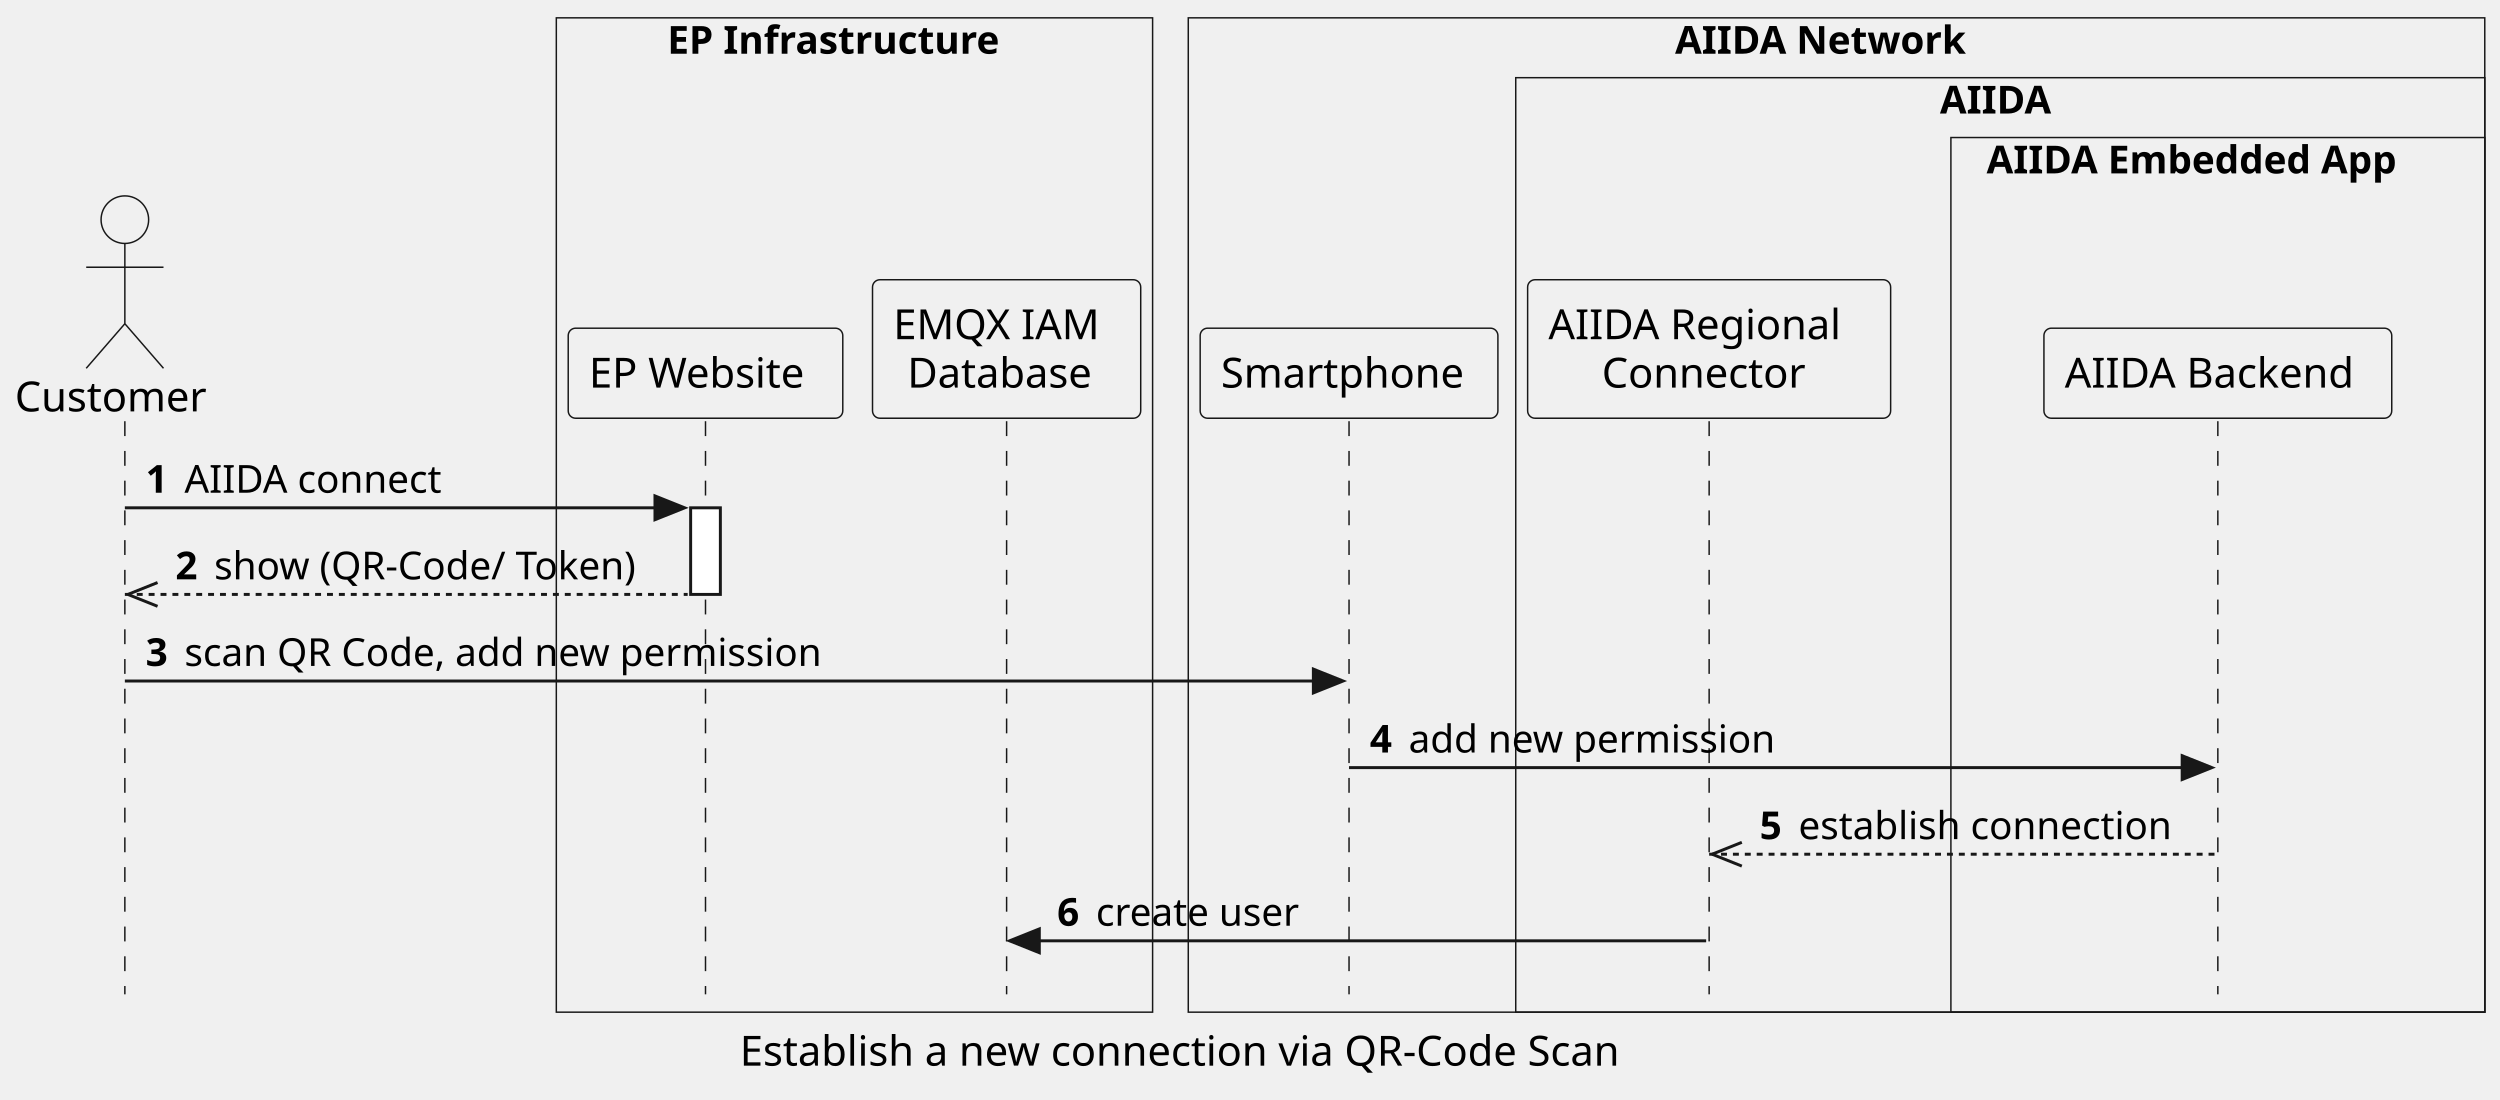
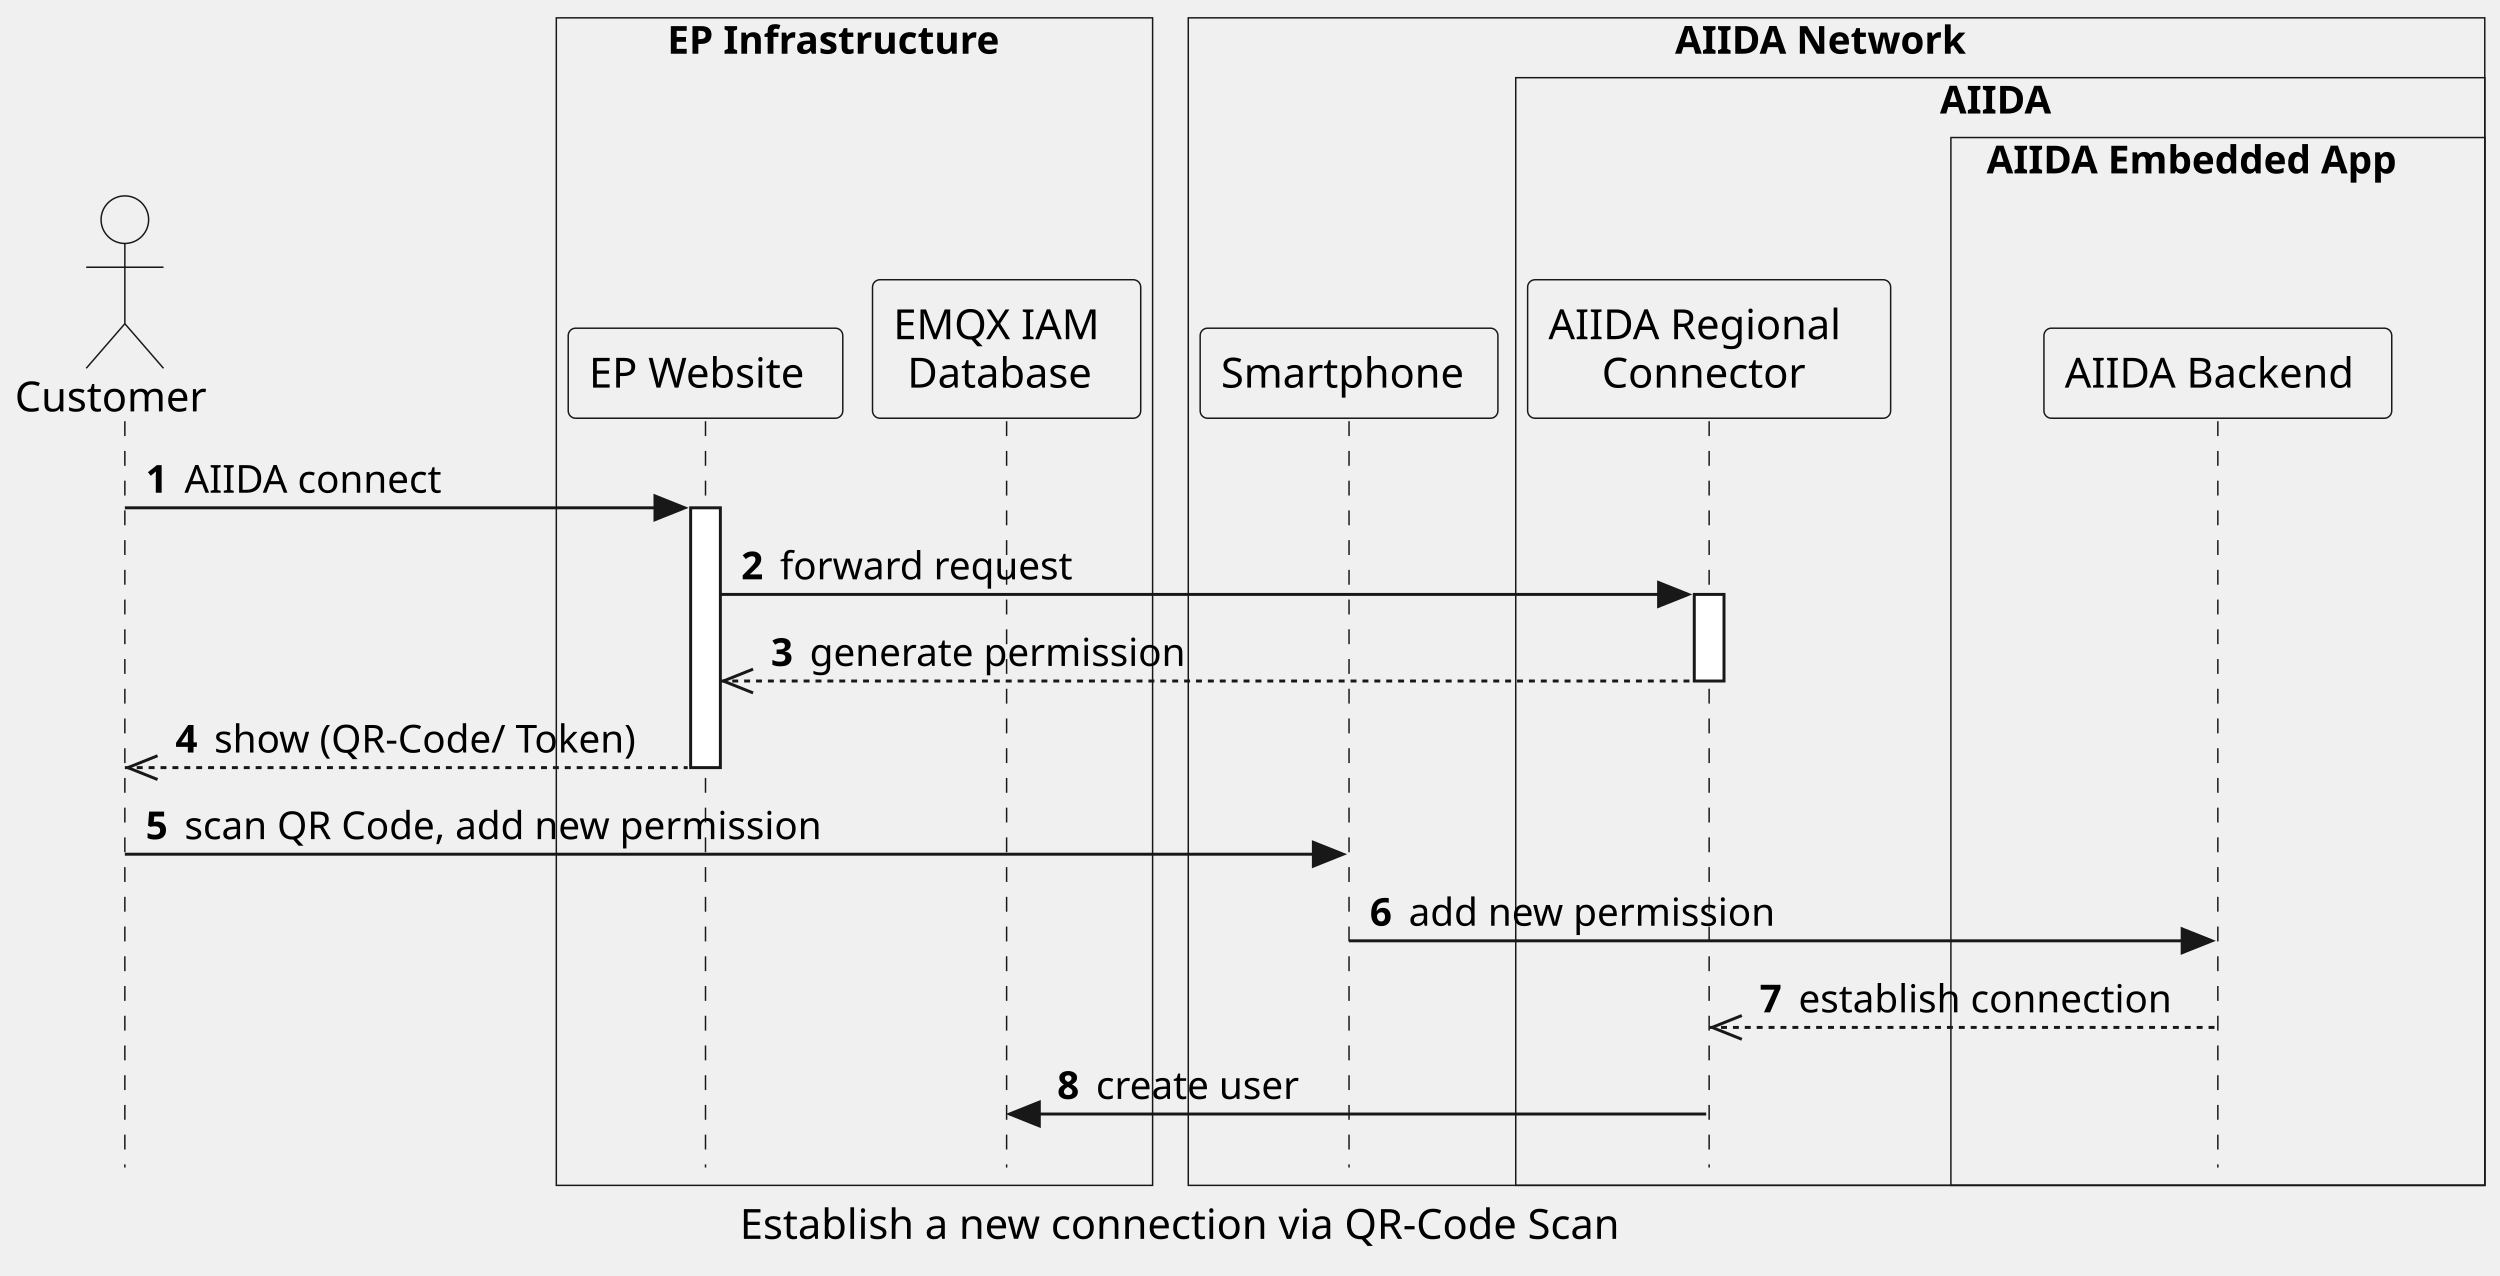
- <svg xmlns="http://www.w3.org/2000/svg" contentStyleType="text/css" height="370px" preserveAspectRatio="none" style="width:841px;height:370px;background:#FFFFFF;" version="1.1" viewBox="0 0 841 370" width="841px" zoomAndPan="magnify">
+ <svg xmlns="http://www.w3.org/2000/svg" contentStyleType="text/css" height="429px" preserveAspectRatio="none" style="width:841px;height:429px;background:#FFFFFF;" version="1.1" viewBox="0 0 841 429" width="841px" zoomAndPan="magnify">
  <defs />
  <g>
-     <rect fill="none" height="334.492" style="stroke:#181818;stroke-width:0.5;" width="200.588" x="187.147" y="6" />
+     <rect fill="none" height="392.758" style="stroke:#181818;stroke-width:0.5;" width="200.588" x="187.147" y="6" />
    <text fill="#000000" font-family="sans-serif" font-size="13" font-weight="bold" lengthAdjust="spacing" textLength="125.887" x="224.498" y="18.067">EP Infrastructure</text>
-     <rect fill="none" height="334.492" style="stroke:#181818;stroke-width:0.5;" width="436.143" x="399.735" y="6" />
+     <rect fill="none" height="392.758" style="stroke:#181818;stroke-width:0.5;" width="436.143" x="399.735" y="6" />
    <text fill="#000000" font-family="sans-serif" font-size="13" font-weight="bold" lengthAdjust="spacing" textLength="107.022" x="563.496" y="18.067">AIIDA Network</text>
-     <rect fill="none" height="314.359" style="stroke:#181818;stroke-width:0.5;" width="325.982" x="509.895" y="26.133" />
+     <rect fill="none" height="372.625" style="stroke:#181818;stroke-width:0.5;" width="325.982" x="509.895" y="26.133" />
    <text fill="#000000" font-family="sans-serif" font-size="13" font-weight="bold" lengthAdjust="spacing" textLength="40.587" x="652.593" y="38.2">AIIDA</text>
-     <rect fill="none" height="294.227" style="stroke:#181818;stroke-width:0.5;" width="179.594" x="656.284" y="46.266" />
+     <rect fill="none" height="352.492" style="stroke:#181818;stroke-width:0.5;" width="179.594" x="656.284" y="46.266" />
    <text fill="#000000" font-family="sans-serif" font-size="13" font-weight="bold" lengthAdjust="spacing" textLength="155.594" x="668.284" y="58.333">AIIDA Embedded App</text>
-     <line style="stroke:#181818;stroke-width:0.5;stroke-dasharray:5.0,5.0;" x1="42.002" x2="42.002" y1="141.695" y2="334.492" />
-     <line style="stroke:#181818;stroke-width:0.5;stroke-dasharray:5.0,5.0;" x1="237.331" x2="237.331" y1="141.695" y2="334.492" />
-     <rect fill="#FFFFFF" height="29.133" style="stroke:#181818;stroke-width:1.0;" width="10" x="232.331" y="170.828" />
-     <line style="stroke:#181818;stroke-width:0.5;stroke-dasharray:5.0,5.0;" x1="338.625" x2="338.625" y1="141.695" y2="334.492" />
-     <line style="stroke:#181818;stroke-width:0.5;stroke-dasharray:5.0,5.0;" x1="453.815" x2="453.815" y1="141.695" y2="334.492" />
-     <line style="stroke:#181818;stroke-width:0.5;stroke-dasharray:5.0,5.0;" x1="574.954" x2="574.954" y1="141.695" y2="334.492" />
-     <line style="stroke:#181818;stroke-width:0.5;stroke-dasharray:5.0,5.0;" x1="746.081" x2="746.081" y1="141.695" y2="334.492" />
+     <line style="stroke:#181818;stroke-width:0.5;stroke-dasharray:5.0,5.0;" x1="42.002" x2="42.002" y1="141.695" y2="392.758" />
+     <line style="stroke:#181818;stroke-width:0.5;stroke-dasharray:5.0,5.0;" x1="237.331" x2="237.331" y1="141.695" y2="392.758" />
+     <rect fill="#FFFFFF" height="87.398" style="stroke:#181818;stroke-width:1.0;" width="10" x="232.331" y="170.828" />
+     <line style="stroke:#181818;stroke-width:0.5;stroke-dasharray:5.0,5.0;" x1="338.625" x2="338.625" y1="141.695" y2="392.758" />
+     <line style="stroke:#181818;stroke-width:0.5;stroke-dasharray:5.0,5.0;" x1="453.815" x2="453.815" y1="141.695" y2="392.758" />
+     <line style="stroke:#181818;stroke-width:0.5;stroke-dasharray:5.0,5.0;" x1="574.954" x2="574.954" y1="141.695" y2="392.758" />
+     <rect fill="#FFFFFF" height="29.133" style="stroke:#181818;stroke-width:1.0;" width="10" x="569.954" y="199.961" />
+     <line style="stroke:#181818;stroke-width:0.5;stroke-dasharray:5.0,5.0;" x1="746.081" x2="746.081" y1="141.695" y2="392.758" />
    <text fill="#000000" font-family="sans-serif" font-size="14" lengthAdjust="spacing" textLength="68.004" x="5" y="138.394">Customer</text>
    <ellipse cx="42.002" cy="73.898" fill="none" rx="8" ry="8" style="stroke:#181818;stroke-width:0.5;" />
    <path d="M42.002,81.898 L42.002,108.898 M29.002,89.898 L55.002,89.898 M42.002,108.898 L29.002,123.898 M42.002,108.898 L55.002,123.898 " fill="none" style="stroke:#181818;stroke-width:0.5;" />
    <rect fill="none" height="30.297" rx="2.5" ry="2.5" style="stroke:#181818;stroke-width:0.5;" width="92.367" x="191.147" y="110.398" />
    <text fill="#000000" font-family="sans-serif" font-size="14" lengthAdjust="spacing" textLength="78.367" x="198.147" y="130.394">EP Website</text>
    <rect fill="none" height="46.594" rx="2.5" ry="2.5" style="stroke:#181818;stroke-width:0.5;" width="90.221" x="293.514" y="94.102" />
    <text fill="#000000" font-family="sans-serif" font-size="14" lengthAdjust="spacing" textLength="71.77" x="300.514" y="114.097">EMQX IAM</text>
    <text fill="#000000" font-family="sans-serif" font-size="14" lengthAdjust="spacing" textLength="66.801" x="305.224" y="130.394">Database</text>
    <rect fill="none" height="30.297" rx="2.5" ry="2.5" style="stroke:#181818;stroke-width:0.5;" width="100.16" x="403.735" y="110.398" />
    <text fill="#000000" font-family="sans-serif" font-size="14" lengthAdjust="spacing" textLength="86.16" x="410.735" y="130.394">Smartphone</text>
    <rect fill="none" height="46.594" rx="2.5" ry="2.5" style="stroke:#181818;stroke-width:0.5;" width="122.117" x="513.895" y="94.102" />
    <text fill="#000000" font-family="sans-serif" font-size="14" lengthAdjust="spacing" textLength="103.667" x="520.895" y="114.097">AIIDA Regional</text>
    <text fill="#000000" font-family="sans-serif" font-size="14" lengthAdjust="spacing" textLength="72.208" x="538.85" y="130.394">Connector</text>
    <rect fill="none" height="30.297" rx="2.5" ry="2.5" style="stroke:#181818;stroke-width:0.5;" width="117.004" x="687.579" y="110.398" />
    <text fill="#000000" font-family="sans-serif" font-size="14" lengthAdjust="spacing" textLength="103.004" x="694.579" y="130.394">AIIDA Backend</text>
    <polygon fill="#181818" points="220.331,166.828,230.331,170.828,220.331,174.828" style="stroke:#181818;stroke-width:1.0;" />
    <line style="stroke:#181818;stroke-width:1.0;" x1="42.002" x2="226.331" y1="170.828" y2="170.828" />
    <text fill="#000000" font-family="sans-serif" font-size="13" font-weight="bold" lengthAdjust="spacing" textLength="9.045" x="49.002" y="165.762">1</text>
    <text fill="#000000" font-family="sans-serif" font-size="13" lengthAdjust="spacing" textLength="91.419" x="62.047" y="165.762">AIIDA connect</text>
-     <line style="stroke:#181818;stroke-width:1.0;" x1="43.002" x2="53.002" y1="199.961" y2="195.961" />
-     <line style="stroke:#181818;stroke-width:1.0;" x1="43.002" x2="53.002" y1="199.961" y2="203.961" />
-     <line style="stroke:#181818;stroke-width:1.0;stroke-dasharray:2.0,2.0;" x1="42.002" x2="231.331" y1="199.961" y2="199.961" />
-     <text fill="#000000" font-family="sans-serif" font-size="13" font-weight="bold" lengthAdjust="spacing" textLength="9.045" x="59.002" y="194.895">2</text>
-     <text fill="#000000" font-family="sans-serif" font-size="13" lengthAdjust="spacing" textLength="153.283" x="72.047" y="194.895">show (QR-Code/ Token)</text>
-     <polygon fill="#181818" points="441.815,225.094,451.815,229.094,441.815,233.094" style="stroke:#181818;stroke-width:1.0;" />
-     <line style="stroke:#181818;stroke-width:1.0;" x1="42.002" x2="447.815" y1="229.094" y2="229.094" />
-     <text fill="#000000" font-family="sans-serif" font-size="13" font-weight="bold" lengthAdjust="spacing" textLength="9.045" x="49.002" y="224.028">3</text>
-     <text fill="#000000" font-family="sans-serif" font-size="13" lengthAdjust="spacing" textLength="230.026" x="62.047" y="224.028">scan QR Code, add new permission</text>
-     <polygon fill="#181818" points="734.081,254.227,744.081,258.227,734.081,262.227" style="stroke:#181818;stroke-width:1.0;" />
-     <line style="stroke:#181818;stroke-width:1.0;" x1="453.815" x2="740.081" y1="258.227" y2="258.227" />
-     <text fill="#000000" font-family="sans-serif" font-size="13" font-weight="bold" lengthAdjust="spacing" textLength="9.045" x="460.815" y="253.161">4</text>
-     <text fill="#000000" font-family="sans-serif" font-size="13" lengthAdjust="spacing" textLength="130.825" x="473.86" y="253.161">add new permission</text>
-     <line style="stroke:#181818;stroke-width:1.0;" x1="575.954" x2="585.954" y1="287.359" y2="283.359" />
-     <line style="stroke:#181818;stroke-width:1.0;" x1="575.954" x2="585.954" y1="287.359" y2="291.359" />
-     <line style="stroke:#181818;stroke-width:1.0;stroke-dasharray:2.0,2.0;" x1="574.954" x2="745.081" y1="287.359" y2="287.359" />
-     <text fill="#000000" font-family="sans-serif" font-size="13" font-weight="bold" lengthAdjust="spacing" textLength="9.045" x="591.954" y="282.293">5</text>
-     <text fill="#000000" font-family="sans-serif" font-size="13" lengthAdjust="spacing" textLength="134.082" x="604.999" y="282.293">establish connection</text>
-     <polygon fill="#181818" points="349.625,312.492,339.625,316.492,349.625,320.492" style="stroke:#181818;stroke-width:1.0;" />
-     <line style="stroke:#181818;stroke-width:1.0;" x1="343.625" x2="573.954" y1="316.492" y2="316.492" />
-     <text fill="#000000" font-family="sans-serif" font-size="13" font-weight="bold" lengthAdjust="spacing" textLength="9.045" x="355.625" y="311.426">6</text>
-     <text fill="#000000" font-family="sans-serif" font-size="13" lengthAdjust="spacing" textLength="74.039" x="368.67" y="311.426">create user</text>
-     <text fill="#000000" font-family="sans-serif" font-size="14" lengthAdjust="spacing" textLength="320.824" x="248.879" y="358.487">Establish a new connection via QR-Code Scan</text>
+     <polygon fill="#181818" points="557.954,195.961,567.954,199.961,557.954,203.961" style="stroke:#181818;stroke-width:1.0;" />
+     <line style="stroke:#181818;stroke-width:1.0;" x1="242.331" x2="563.954" y1="199.961" y2="199.961" />
+     <text fill="#000000" font-family="sans-serif" font-size="13" font-weight="bold" lengthAdjust="spacing" textLength="9.045" x="249.331" y="194.895">2</text>
+     <text fill="#000000" font-family="sans-serif" font-size="13" lengthAdjust="spacing" textLength="103.905" x="262.376" y="194.895">forward request</text>
+     <line style="stroke:#181818;stroke-width:1.0;" x1="243.331" x2="253.331" y1="229.094" y2="225.094" />
+     <line style="stroke:#181818;stroke-width:1.0;" x1="243.331" x2="253.331" y1="229.094" y2="233.094" />
+     <line style="stroke:#181818;stroke-width:1.0;stroke-dasharray:2.0,2.0;" x1="242.331" x2="568.954" y1="229.094" y2="229.094" />
+     <text fill="#000000" font-family="sans-serif" font-size="13" font-weight="bold" lengthAdjust="spacing" textLength="9.045" x="259.331" y="224.028">3</text>
+     <text fill="#000000" font-family="sans-serif" font-size="13" lengthAdjust="spacing" textLength="134.247" x="272.376" y="224.028">generate permission</text>
+     <line style="stroke:#181818;stroke-width:1.0;" x1="43.002" x2="53.002" y1="258.227" y2="254.227" />
+     <line style="stroke:#181818;stroke-width:1.0;" x1="43.002" x2="53.002" y1="258.227" y2="262.227" />
+     <line style="stroke:#181818;stroke-width:1.0;stroke-dasharray:2.0,2.0;" x1="42.002" x2="231.331" y1="258.227" y2="258.227" />
+     <text fill="#000000" font-family="sans-serif" font-size="13" font-weight="bold" lengthAdjust="spacing" textLength="9.045" x="59.002" y="253.161">4</text>
+     <text fill="#000000" font-family="sans-serif" font-size="13" lengthAdjust="spacing" textLength="153.283" x="72.047" y="253.161">show (QR-Code/ Token)</text>
+     <polygon fill="#181818" points="441.815,283.359,451.815,287.359,441.815,291.359" style="stroke:#181818;stroke-width:1.0;" />
+     <line style="stroke:#181818;stroke-width:1.0;" x1="42.002" x2="447.815" y1="287.359" y2="287.359" />
+     <text fill="#000000" font-family="sans-serif" font-size="13" font-weight="bold" lengthAdjust="spacing" textLength="9.045" x="49.002" y="282.293">5</text>
+     <text fill="#000000" font-family="sans-serif" font-size="13" lengthAdjust="spacing" textLength="230.026" x="62.047" y="282.293">scan QR Code, add new permission</text>
+     <polygon fill="#181818" points="734.081,312.492,744.081,316.492,734.081,320.492" style="stroke:#181818;stroke-width:1.0;" />
+     <line style="stroke:#181818;stroke-width:1.0;" x1="453.815" x2="740.081" y1="316.492" y2="316.492" />
+     <text fill="#000000" font-family="sans-serif" font-size="13" font-weight="bold" lengthAdjust="spacing" textLength="9.045" x="460.815" y="311.426">6</text>
+     <text fill="#000000" font-family="sans-serif" font-size="13" lengthAdjust="spacing" textLength="130.825" x="473.86" y="311.426">add new permission</text>
+     <line style="stroke:#181818;stroke-width:1.0;" x1="575.954" x2="585.954" y1="345.625" y2="341.625" />
+     <line style="stroke:#181818;stroke-width:1.0;" x1="575.954" x2="585.954" y1="345.625" y2="349.625" />
+     <line style="stroke:#181818;stroke-width:1.0;stroke-dasharray:2.0,2.0;" x1="574.954" x2="745.081" y1="345.625" y2="345.625" />
+     <text fill="#000000" font-family="sans-serif" font-size="13" font-weight="bold" lengthAdjust="spacing" textLength="9.045" x="591.954" y="340.559">7</text>
+     <text fill="#000000" font-family="sans-serif" font-size="13" lengthAdjust="spacing" textLength="134.082" x="604.999" y="340.559">establish connection</text>
+     <polygon fill="#181818" points="349.625,370.758,339.625,374.758,349.625,378.758" style="stroke:#181818;stroke-width:1.0;" />
+     <line style="stroke:#181818;stroke-width:1.0;" x1="343.625" x2="573.954" y1="374.758" y2="374.758" />
+     <text fill="#000000" font-family="sans-serif" font-size="13" font-weight="bold" lengthAdjust="spacing" textLength="9.045" x="355.625" y="369.692">8</text>
+     <text fill="#000000" font-family="sans-serif" font-size="13" lengthAdjust="spacing" textLength="74.039" x="368.67" y="369.692">create user</text>
+     <text fill="#000000" font-family="sans-serif" font-size="14" lengthAdjust="spacing" textLength="320.824" x="248.879" y="416.753">Establish a new connection via QR-Code Scan</text>
  </g>
</svg>
